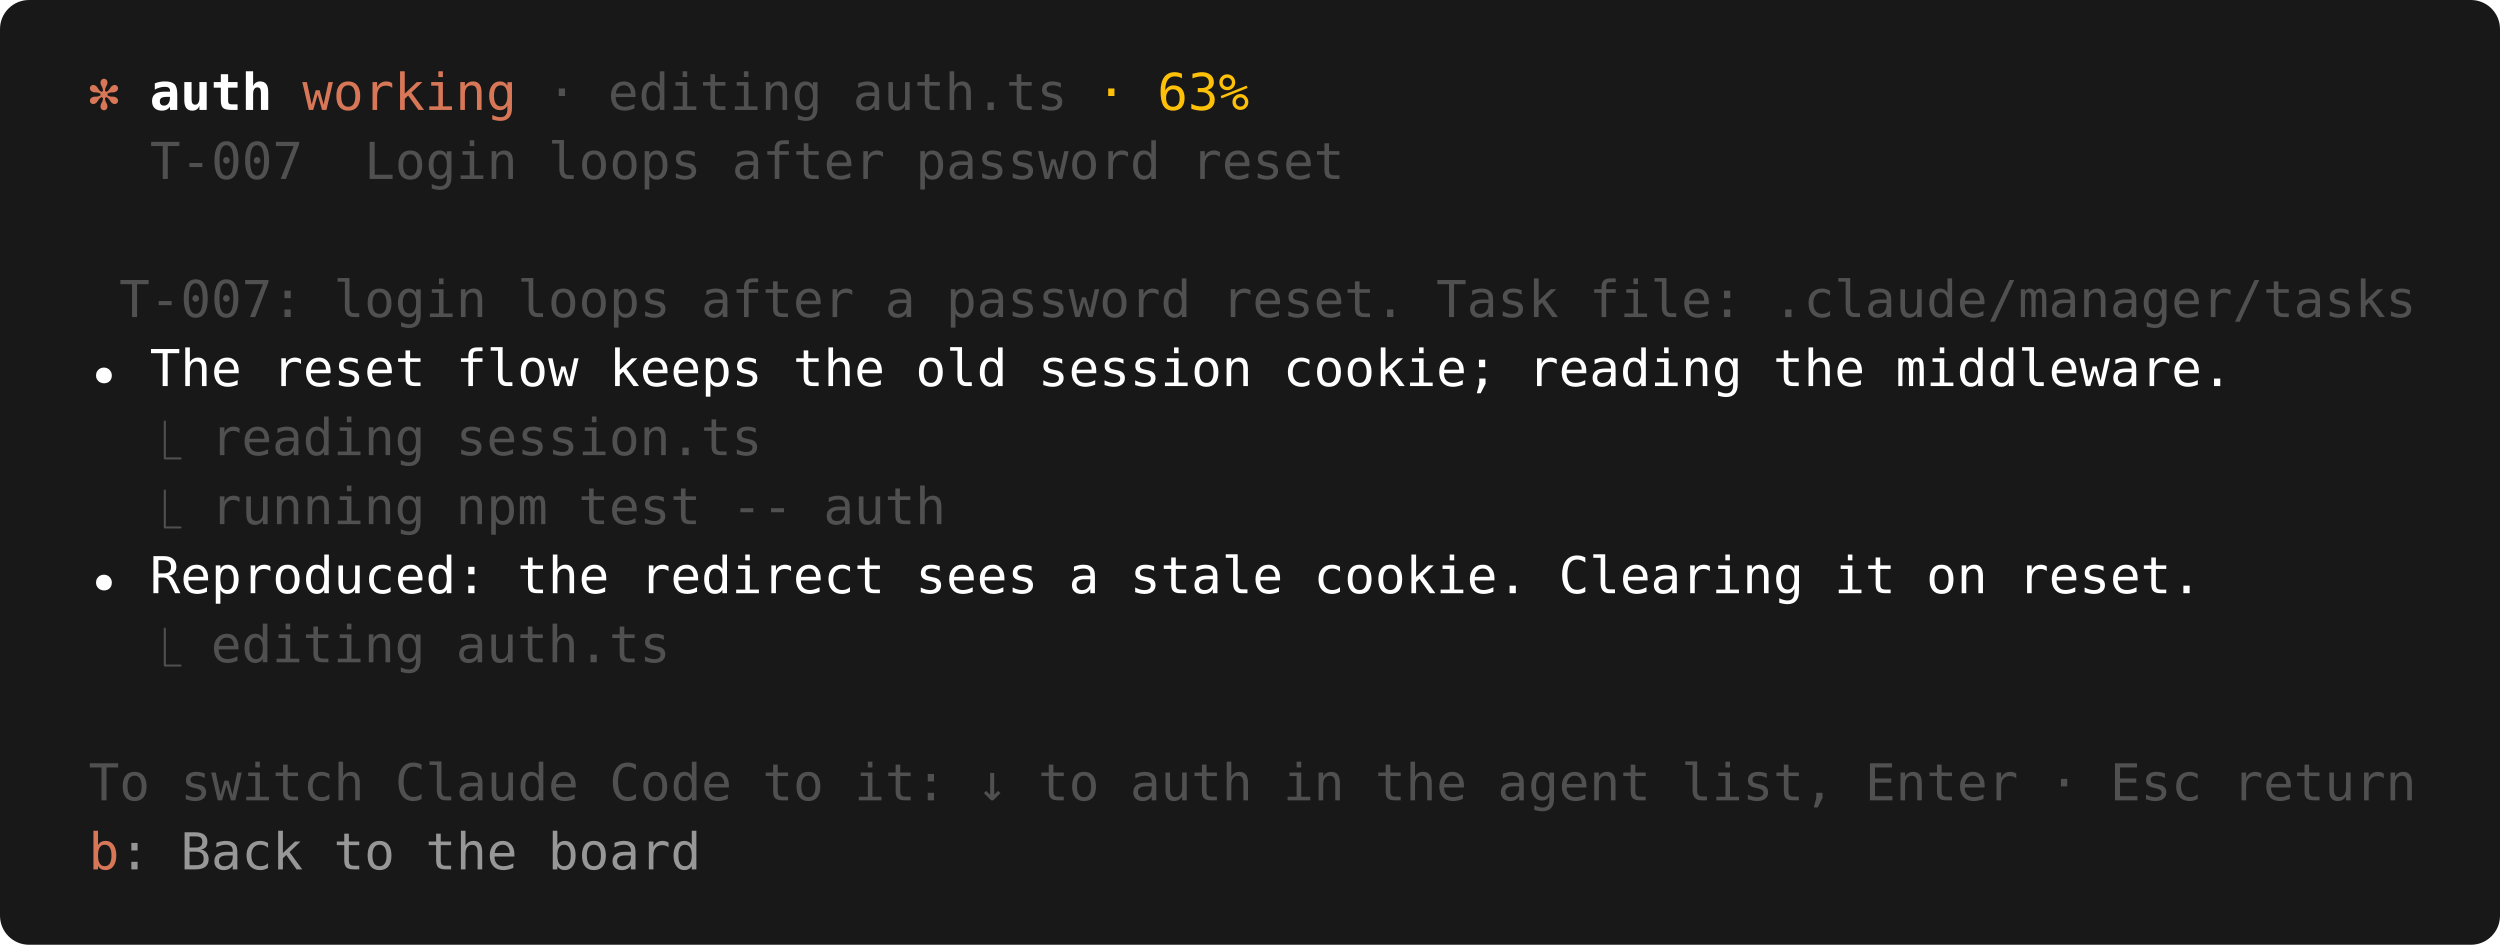
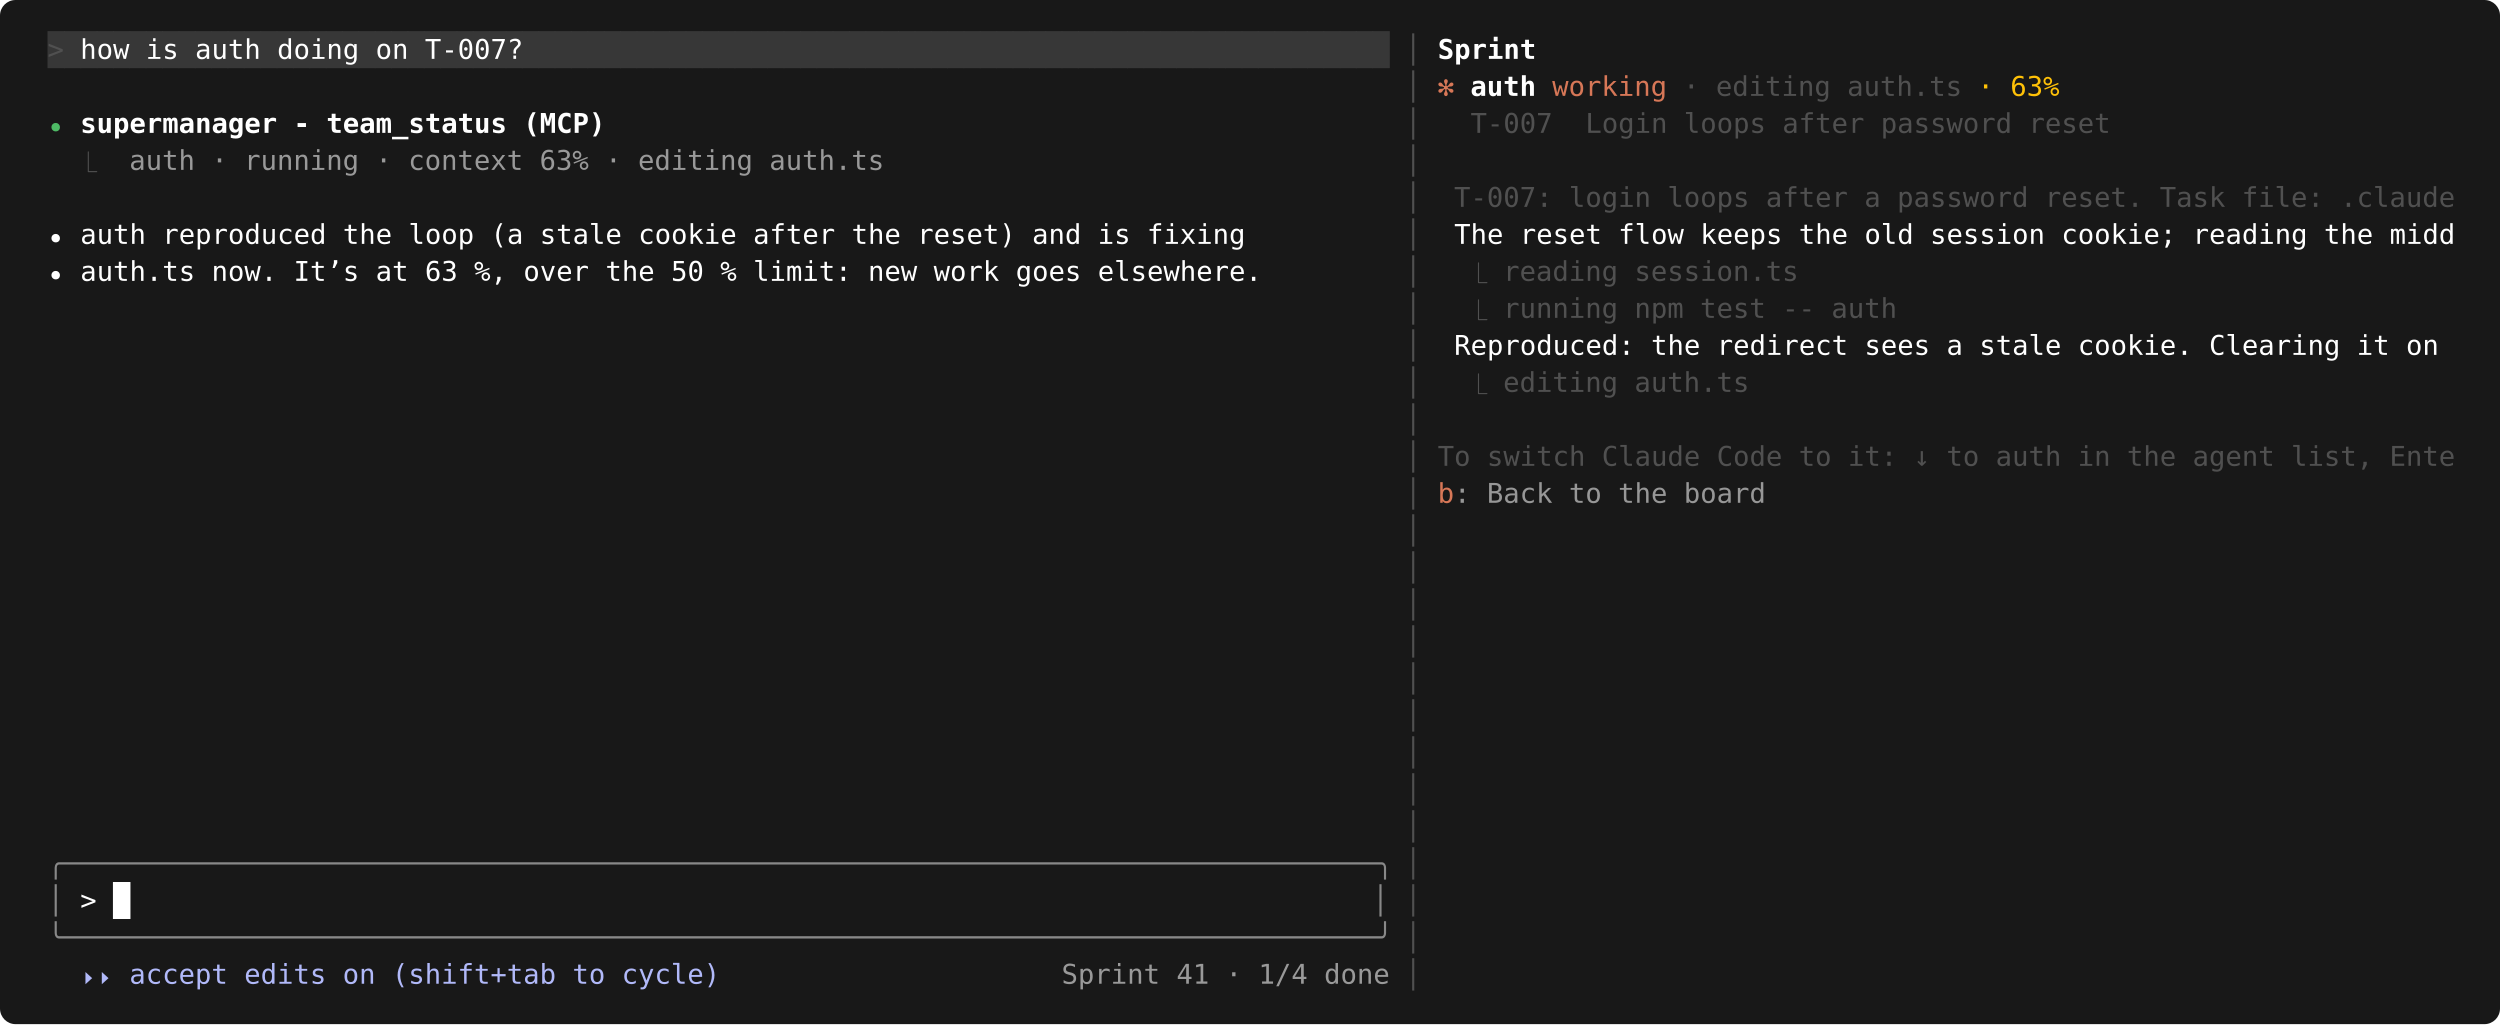
- <svg xmlns="http://www.w3.org/2000/svg" width="688" height="260" viewBox="0 0 688 260" font-family="JetBrains Mono, SF Mono, Menlo, Consolas, monospace" font-size="14">
+ <svg xmlns="http://www.w3.org/2000/svg" width="1284" height="526" viewBox="0 0 1284 526" font-family="JetBrains Mono, SF Mono, Menlo, Consolas, monospace" font-size="14">
  <rect width="100%" height="100%" rx="8" fill="rgb(24,24,24)" />
-   <text x="24.4" y="30.25" fill="rgb(215,119,87)" textLength="8.4" xml:space="preserve">✻</text>
-   <text x="41.2" y="30.25" fill="rgb(255,255,255)" font-weight="bold" textLength="33.6" xml:space="preserve">auth</text>
-   <text x="83.2" y="30.25" fill="rgb(215,119,87)" textLength="58.8" xml:space="preserve">working</text>
-   <text x="142.0" y="30.25" fill="rgb(80,80,80)" textLength="151.2" xml:space="preserve"> · editing auth.ts</text>
-   <text x="293.2" y="30.25" fill="rgb(255,193,7)" textLength="50.4" xml:space="preserve"> · 63%</text>
-   <text x="24.4" y="49.25" fill="rgb(80,80,80)" textLength="344.4" xml:space="preserve">  T-007  Login loops after password reset</text>
-   <text x="32.8" y="87.25" fill="rgb(80,80,80)" textLength="630.0" xml:space="preserve">T-007: login loops after a password reset. Task file: .claude/manager/tasks</text>
-   <text x="24.4" y="106.25" fill="rgb(255,255,255)" textLength="8.4" xml:space="preserve">⏺</text>
-   <text x="32.8" y="106.25" fill="rgb(255,255,255)" textLength="638.4" xml:space="preserve"> The reset flow keeps the old session cookie; reading the middleware.       </text>
-   <text x="24.4" y="125.25" fill="rgb(80,80,80)" textLength="184.8" xml:space="preserve">  ⎿ reading session.ts</text>
-   <text x="24.4" y="144.25" fill="rgb(80,80,80)" textLength="235.2" xml:space="preserve">  ⎿ running npm test -- auth</text>
-   <text x="24.4" y="163.25" fill="rgb(255,255,255)" textLength="8.4" xml:space="preserve">⏺</text>
-   <text x="32.8" y="163.25" fill="rgb(255,255,255)" textLength="638.4" xml:space="preserve"> Reproduced: the redirect sees a stale cookie. Clearing it on reset.        </text>
-   <text x="24.4" y="182.25" fill="rgb(80,80,80)" textLength="159.6" xml:space="preserve">  ⎿ editing auth.ts</text>
-   <text x="24.4" y="220.25" fill="rgb(80,80,80)" textLength="638.4" xml:space="preserve">To switch Claude Code to it: ↓ to auth in the agent list, Enter · Esc return</text>
-   <text x="24.4" y="239.25" fill="rgb(215,119,87)" textLength="8.4" xml:space="preserve">b</text>
-   <text x="32.8" y="239.25" fill="rgb(255,255,255)" opacity="0.55" textLength="159.6" xml:space="preserve">: Back to the board</text>
+   <rect x="24.4" y="16" width="9" height="19" fill="rgb(55,55,55)" />
+   <rect x="32.8" y="16" width="9" height="19" fill="rgb(55,55,55)" />
+   <rect x="41.2" y="16" width="9" height="19" fill="rgb(55,55,55)" />
+   <rect x="49.6" y="16" width="9" height="19" fill="rgb(55,55,55)" />
+   <rect x="58.0" y="16" width="9" height="19" fill="rgb(55,55,55)" />
+   <rect x="66.4" y="16" width="9" height="19" fill="rgb(55,55,55)" />
+   <rect x="74.8" y="16" width="9" height="19" fill="rgb(55,55,55)" />
+   <rect x="83.2" y="16" width="9" height="19" fill="rgb(55,55,55)" />
+   <rect x="91.6" y="16" width="9" height="19" fill="rgb(55,55,55)" />
+   <rect x="100.0" y="16" width="9" height="19" fill="rgb(55,55,55)" />
+   <rect x="108.4" y="16" width="9" height="19" fill="rgb(55,55,55)" />
+   <rect x="116.8" y="16" width="9" height="19" fill="rgb(55,55,55)" />
+   <rect x="125.2" y="16" width="9" height="19" fill="rgb(55,55,55)" />
+   <rect x="133.6" y="16" width="9" height="19" fill="rgb(55,55,55)" />
+   <rect x="142.0" y="16" width="9" height="19" fill="rgb(55,55,55)" />
+   <rect x="150.4" y="16" width="9" height="19" fill="rgb(55,55,55)" />
+   <rect x="158.8" y="16" width="9" height="19" fill="rgb(55,55,55)" />
+   <rect x="167.2" y="16" width="9" height="19" fill="rgb(55,55,55)" />
+   <rect x="175.6" y="16" width="9" height="19" fill="rgb(55,55,55)" />
+   <rect x="184.0" y="16" width="9" height="19" fill="rgb(55,55,55)" />
+   <rect x="192.4" y="16" width="9" height="19" fill="rgb(55,55,55)" />
+   <rect x="200.8" y="16" width="9" height="19" fill="rgb(55,55,55)" />
+   <rect x="209.2" y="16" width="9" height="19" fill="rgb(55,55,55)" />
+   <rect x="217.6" y="16" width="9" height="19" fill="rgb(55,55,55)" />
+   <rect x="226.0" y="16" width="9" height="19" fill="rgb(55,55,55)" />
+   <rect x="234.4" y="16" width="9" height="19" fill="rgb(55,55,55)" />
+   <rect x="242.8" y="16" width="9" height="19" fill="rgb(55,55,55)" />
+   <rect x="251.2" y="16" width="9" height="19" fill="rgb(55,55,55)" />
+   <rect x="259.6" y="16" width="9" height="19" fill="rgb(55,55,55)" />
+   <rect x="268.0" y="16" width="9" height="19" fill="rgb(55,55,55)" />
+   <rect x="276.4" y="16" width="9" height="19" fill="rgb(55,55,55)" />
+   <rect x="284.8" y="16" width="9" height="19" fill="rgb(55,55,55)" />
+   <rect x="293.2" y="16" width="9" height="19" fill="rgb(55,55,55)" />
+   <rect x="301.6" y="16" width="9" height="19" fill="rgb(55,55,55)" />
+   <rect x="310.0" y="16" width="9" height="19" fill="rgb(55,55,55)" />
+   <rect x="318.4" y="16" width="9" height="19" fill="rgb(55,55,55)" />
+   <rect x="326.8" y="16" width="9" height="19" fill="rgb(55,55,55)" />
+   <rect x="335.2" y="16" width="9" height="19" fill="rgb(55,55,55)" />
+   <rect x="343.6" y="16" width="9" height="19" fill="rgb(55,55,55)" />
+   <rect x="352.0" y="16" width="9" height="19" fill="rgb(55,55,55)" />
+   <rect x="360.4" y="16" width="9" height="19" fill="rgb(55,55,55)" />
+   <rect x="368.8" y="16" width="9" height="19" fill="rgb(55,55,55)" />
+   <rect x="377.2" y="16" width="9" height="19" fill="rgb(55,55,55)" />
+   <rect x="385.6" y="16" width="9" height="19" fill="rgb(55,55,55)" />
+   <rect x="394.0" y="16" width="9" height="19" fill="rgb(55,55,55)" />
+   <rect x="402.4" y="16" width="9" height="19" fill="rgb(55,55,55)" />
+   <rect x="410.8" y="16" width="9" height="19" fill="rgb(55,55,55)" />
+   <rect x="419.2" y="16" width="9" height="19" fill="rgb(55,55,55)" />
+   <rect x="427.6" y="16" width="9" height="19" fill="rgb(55,55,55)" />
+   <rect x="436.0" y="16" width="9" height="19" fill="rgb(55,55,55)" />
+   <rect x="444.4" y="16" width="9" height="19" fill="rgb(55,55,55)" />
+   <rect x="452.8" y="16" width="9" height="19" fill="rgb(55,55,55)" />
+   <rect x="461.2" y="16" width="9" height="19" fill="rgb(55,55,55)" />
+   <rect x="469.6" y="16" width="9" height="19" fill="rgb(55,55,55)" />
+   <rect x="478.0" y="16" width="9" height="19" fill="rgb(55,55,55)" />
+   <rect x="486.4" y="16" width="9" height="19" fill="rgb(55,55,55)" />
+   <rect x="494.8" y="16" width="9" height="19" fill="rgb(55,55,55)" />
+   <rect x="503.2" y="16" width="9" height="19" fill="rgb(55,55,55)" />
+   <rect x="511.6" y="16" width="9" height="19" fill="rgb(55,55,55)" />
+   <rect x="520.0" y="16" width="9" height="19" fill="rgb(55,55,55)" />
+   <rect x="528.4" y="16" width="9" height="19" fill="rgb(55,55,55)" />
+   <rect x="536.8" y="16" width="9" height="19" fill="rgb(55,55,55)" />
+   <rect x="545.2" y="16" width="9" height="19" fill="rgb(55,55,55)" />
+   <rect x="553.6" y="16" width="9" height="19" fill="rgb(55,55,55)" />
+   <rect x="562.0" y="16" width="9" height="19" fill="rgb(55,55,55)" />
+   <rect x="570.4" y="16" width="9" height="19" fill="rgb(55,55,55)" />
+   <rect x="578.8" y="16" width="9" height="19" fill="rgb(55,55,55)" />
+   <rect x="587.2" y="16" width="9" height="19" fill="rgb(55,55,55)" />
+   <rect x="595.6" y="16" width="9" height="19" fill="rgb(55,55,55)" />
+   <rect x="604.0" y="16" width="9" height="19" fill="rgb(55,55,55)" />
+   <rect x="612.4" y="16" width="9" height="19" fill="rgb(55,55,55)" />
+   <rect x="620.8" y="16" width="9" height="19" fill="rgb(55,55,55)" />
+   <rect x="629.2" y="16" width="9" height="19" fill="rgb(55,55,55)" />
+   <rect x="637.6" y="16" width="9" height="19" fill="rgb(55,55,55)" />
+   <rect x="646.0" y="16" width="9" height="19" fill="rgb(55,55,55)" />
+   <rect x="654.4" y="16" width="9" height="19" fill="rgb(55,55,55)" />
+   <rect x="662.8" y="16" width="9" height="19" fill="rgb(55,55,55)" />
+   <rect x="671.2" y="16" width="9" height="19" fill="rgb(55,55,55)" />
+   <rect x="679.6" y="16" width="9" height="19" fill="rgb(55,55,55)" />
+   <rect x="688.0" y="16" width="9" height="19" fill="rgb(55,55,55)" />
+   <rect x="696.4" y="16" width="9" height="19" fill="rgb(55,55,55)" />
+   <rect x="704.8" y="16" width="9" height="19" fill="rgb(55,55,55)" />
+   <text x="24.4" y="30.25" fill="rgb(80,80,80)" textLength="16.8" xml:space="preserve">&gt; </text>
+   <text x="41.2" y="30.25" fill="rgb(255,255,255)" textLength="226.8" xml:space="preserve">how is auth doing on T-007?</text>
+   <text x="721.6" y="30.25" fill="rgb(80,80,80)" textLength="8.4" xml:space="preserve">│</text>
+   <text x="730.0" y="30.25" fill="rgb(255,255,255)" font-weight="bold" textLength="67.2" xml:space="preserve"> Sprint </text>
+   <text x="721.6" y="49.25" fill="rgb(80,80,80)" textLength="8.4" xml:space="preserve">│</text>
+   <text x="738.4" y="49.25" fill="rgb(215,119,87)" textLength="8.4" xml:space="preserve">✻</text>
+   <text x="755.2" y="49.25" fill="rgb(255,255,255)" font-weight="bold" textLength="33.6" xml:space="preserve">auth</text>
+   <text x="797.2" y="49.25" fill="rgb(215,119,87)" textLength="58.8" xml:space="preserve">working</text>
+   <text x="856.0" y="49.25" fill="rgb(80,80,80)" textLength="151.2" xml:space="preserve"> · editing auth.ts</text>
+   <text x="1007.2" y="49.25" fill="rgb(255,193,7)" textLength="50.4" xml:space="preserve"> · 63%</text>
+   <text x="24.4" y="68.25" fill="rgb(78,186,101)" textLength="16.8" xml:space="preserve">⏺ </text>
+   <text x="41.2" y="68.25" fill="rgb(255,255,255)" font-weight="bold" textLength="268.8" xml:space="preserve">supermanager - team_status (MCP)</text>
+   <text x="721.6" y="68.25" fill="rgb(80,80,80)" textLength="8.4" xml:space="preserve">│</text>
+   <text x="738.4" y="68.25" fill="rgb(80,80,80)" textLength="344.4" xml:space="preserve">  T-007  Login loops after password reset</text>
+   <text x="24.4" y="87.25" fill="rgb(80,80,80)" textLength="42.0" xml:space="preserve">  ⎿  </text>
+   <text x="66.4" y="87.25" fill="rgb(153,153,153)" textLength="386.4" xml:space="preserve">auth · running · context 63% · editing auth.ts</text>
+   <text x="721.6" y="87.25" fill="rgb(80,80,80)" textLength="8.4" xml:space="preserve">│</text>
+   <text x="721.6" y="106.25" fill="rgb(80,80,80)" textLength="8.4" xml:space="preserve">│</text>
+   <text x="746.8" y="106.25" fill="rgb(80,80,80)" textLength="512.4" xml:space="preserve">T-007: login loops after a password reset. Task file: .claude</text>
+   <text x="24.4" y="125.25" fill="rgb(255,255,255)" textLength="613.2" xml:space="preserve">⏺ auth reproduced the loop (a stale cookie after the reset) and is fixing</text>
+   <text x="721.6" y="125.25" fill="rgb(80,80,80)" textLength="8.4" xml:space="preserve">│</text>
+   <text x="730.0" y="125.25" fill="rgb(255,255,255)" textLength="537.6" xml:space="preserve">  The reset flow keeps the old session cookie; reading the midd </text>
+   <text x="24.4" y="144.25" fill="rgb(255,255,255)" textLength="621.6" xml:space="preserve">⏺ auth.ts now. It’s at 63 %, over the 50 % limit: new work goes elsewhere.</text>
+   <text x="721.6" y="144.25" fill="rgb(80,80,80)" textLength="8.4" xml:space="preserve">│</text>
+   <text x="738.4" y="144.25" fill="rgb(80,80,80)" textLength="184.8" xml:space="preserve">  ⎿ reading session.ts</text>
+   <text x="721.6" y="163.25" fill="rgb(80,80,80)" textLength="8.4" xml:space="preserve">│</text>
+   <text x="738.4" y="163.25" fill="rgb(80,80,80)" textLength="235.2" xml:space="preserve">  ⎿ running npm test -- auth</text>
+   <text x="721.6" y="182.25" fill="rgb(80,80,80)" textLength="8.4" xml:space="preserve">│</text>
+   <text x="730.0" y="182.25" fill="rgb(255,255,255)" textLength="537.6" xml:space="preserve">  Reproduced: the redirect sees a stale cookie. Clearing it on  </text>
+   <text x="721.6" y="201.25" fill="rgb(80,80,80)" textLength="8.4" xml:space="preserve">│</text>
+   <text x="738.4" y="201.25" fill="rgb(80,80,80)" textLength="159.6" xml:space="preserve">  ⎿ editing auth.ts</text>
+   <text x="721.6" y="220.25" fill="rgb(80,80,80)" textLength="8.4" xml:space="preserve">│</text>
+   <text x="721.6" y="239.25" fill="rgb(80,80,80)" textLength="8.4" xml:space="preserve">│</text>
+   <text x="738.4" y="239.25" fill="rgb(80,80,80)" textLength="520.8" xml:space="preserve">To switch Claude Code to it: ↓ to auth in the agent list, Ente</text>
+   <text x="721.6" y="258.25" fill="rgb(80,80,80)" textLength="8.4" xml:space="preserve">│</text>
+   <text x="738.4" y="258.25" fill="rgb(215,119,87)" textLength="8.4" xml:space="preserve">b</text>
+   <text x="746.8" y="258.25" fill="rgb(255,255,255)" opacity="0.55" textLength="159.6" xml:space="preserve">: Back to the board</text>
+   <text x="721.6" y="277.25" fill="rgb(80,80,80)" textLength="8.4" xml:space="preserve">│</text>
+   <text x="721.6" y="296.25" fill="rgb(80,80,80)" textLength="8.4" xml:space="preserve">│</text>
+   <text x="721.6" y="315.25" fill="rgb(80,80,80)" textLength="8.4" xml:space="preserve">│</text>
+   <text x="721.6" y="334.25" fill="rgb(80,80,80)" textLength="8.4" xml:space="preserve">│</text>
+   <text x="721.6" y="353.25" fill="rgb(80,80,80)" textLength="8.4" xml:space="preserve">│</text>
+   <text x="721.6" y="372.25" fill="rgb(80,80,80)" textLength="8.4" xml:space="preserve">│</text>
+   <text x="721.6" y="391.25" fill="rgb(80,80,80)" textLength="8.4" xml:space="preserve">│</text>
+   <text x="721.6" y="410.25" fill="rgb(80,80,80)" textLength="8.4" xml:space="preserve">│</text>
+   <text x="721.6" y="429.25" fill="rgb(80,80,80)" textLength="8.4" xml:space="preserve">│</text>
+   <text x="24.4" y="448.25" fill="rgb(136,136,136)" textLength="688.8" xml:space="preserve">╭────────────────────────────────────────────────────────────────────────────────╮</text>
+   <text x="721.6" y="448.25" fill="rgb(80,80,80)" textLength="8.4" xml:space="preserve">│</text>
+   <rect x="58.0" y="453" width="9" height="19" fill="rgb(255,255,255)" />
+   <text x="24.4" y="467.25" fill="rgb(136,136,136)" textLength="8.4" xml:space="preserve">│</text>
+   <text x="41.2" y="467.25" fill="rgb(255,255,255)" textLength="8.4" xml:space="preserve">&gt;</text>
+   <text x="704.8" y="467.25" fill="rgb(136,136,136)" textLength="8.4" xml:space="preserve">│</text>
+   <text x="721.6" y="467.25" fill="rgb(80,80,80)" textLength="8.4" xml:space="preserve">│</text>
+   <text x="24.4" y="486.25" fill="rgb(136,136,136)" textLength="688.8" xml:space="preserve">╰────────────────────────────────────────────────────────────────────────────────╯</text>
+   <text x="721.6" y="486.25" fill="rgb(80,80,80)" textLength="8.4" xml:space="preserve">│</text>
+   <text x="24.4" y="505.25" fill="rgb(177,185,249)" textLength="344.4" xml:space="preserve">  ⏵⏵ accept edits on (shift+tab to cycle)</text>
+   <text x="545.2" y="505.25" fill="rgb(153,153,153)" textLength="168.0" xml:space="preserve">Sprint 41 · 1/4 done</text>
+   <text x="721.6" y="505.25" fill="rgb(80,80,80)" textLength="8.4" xml:space="preserve">│</text>
</svg>
